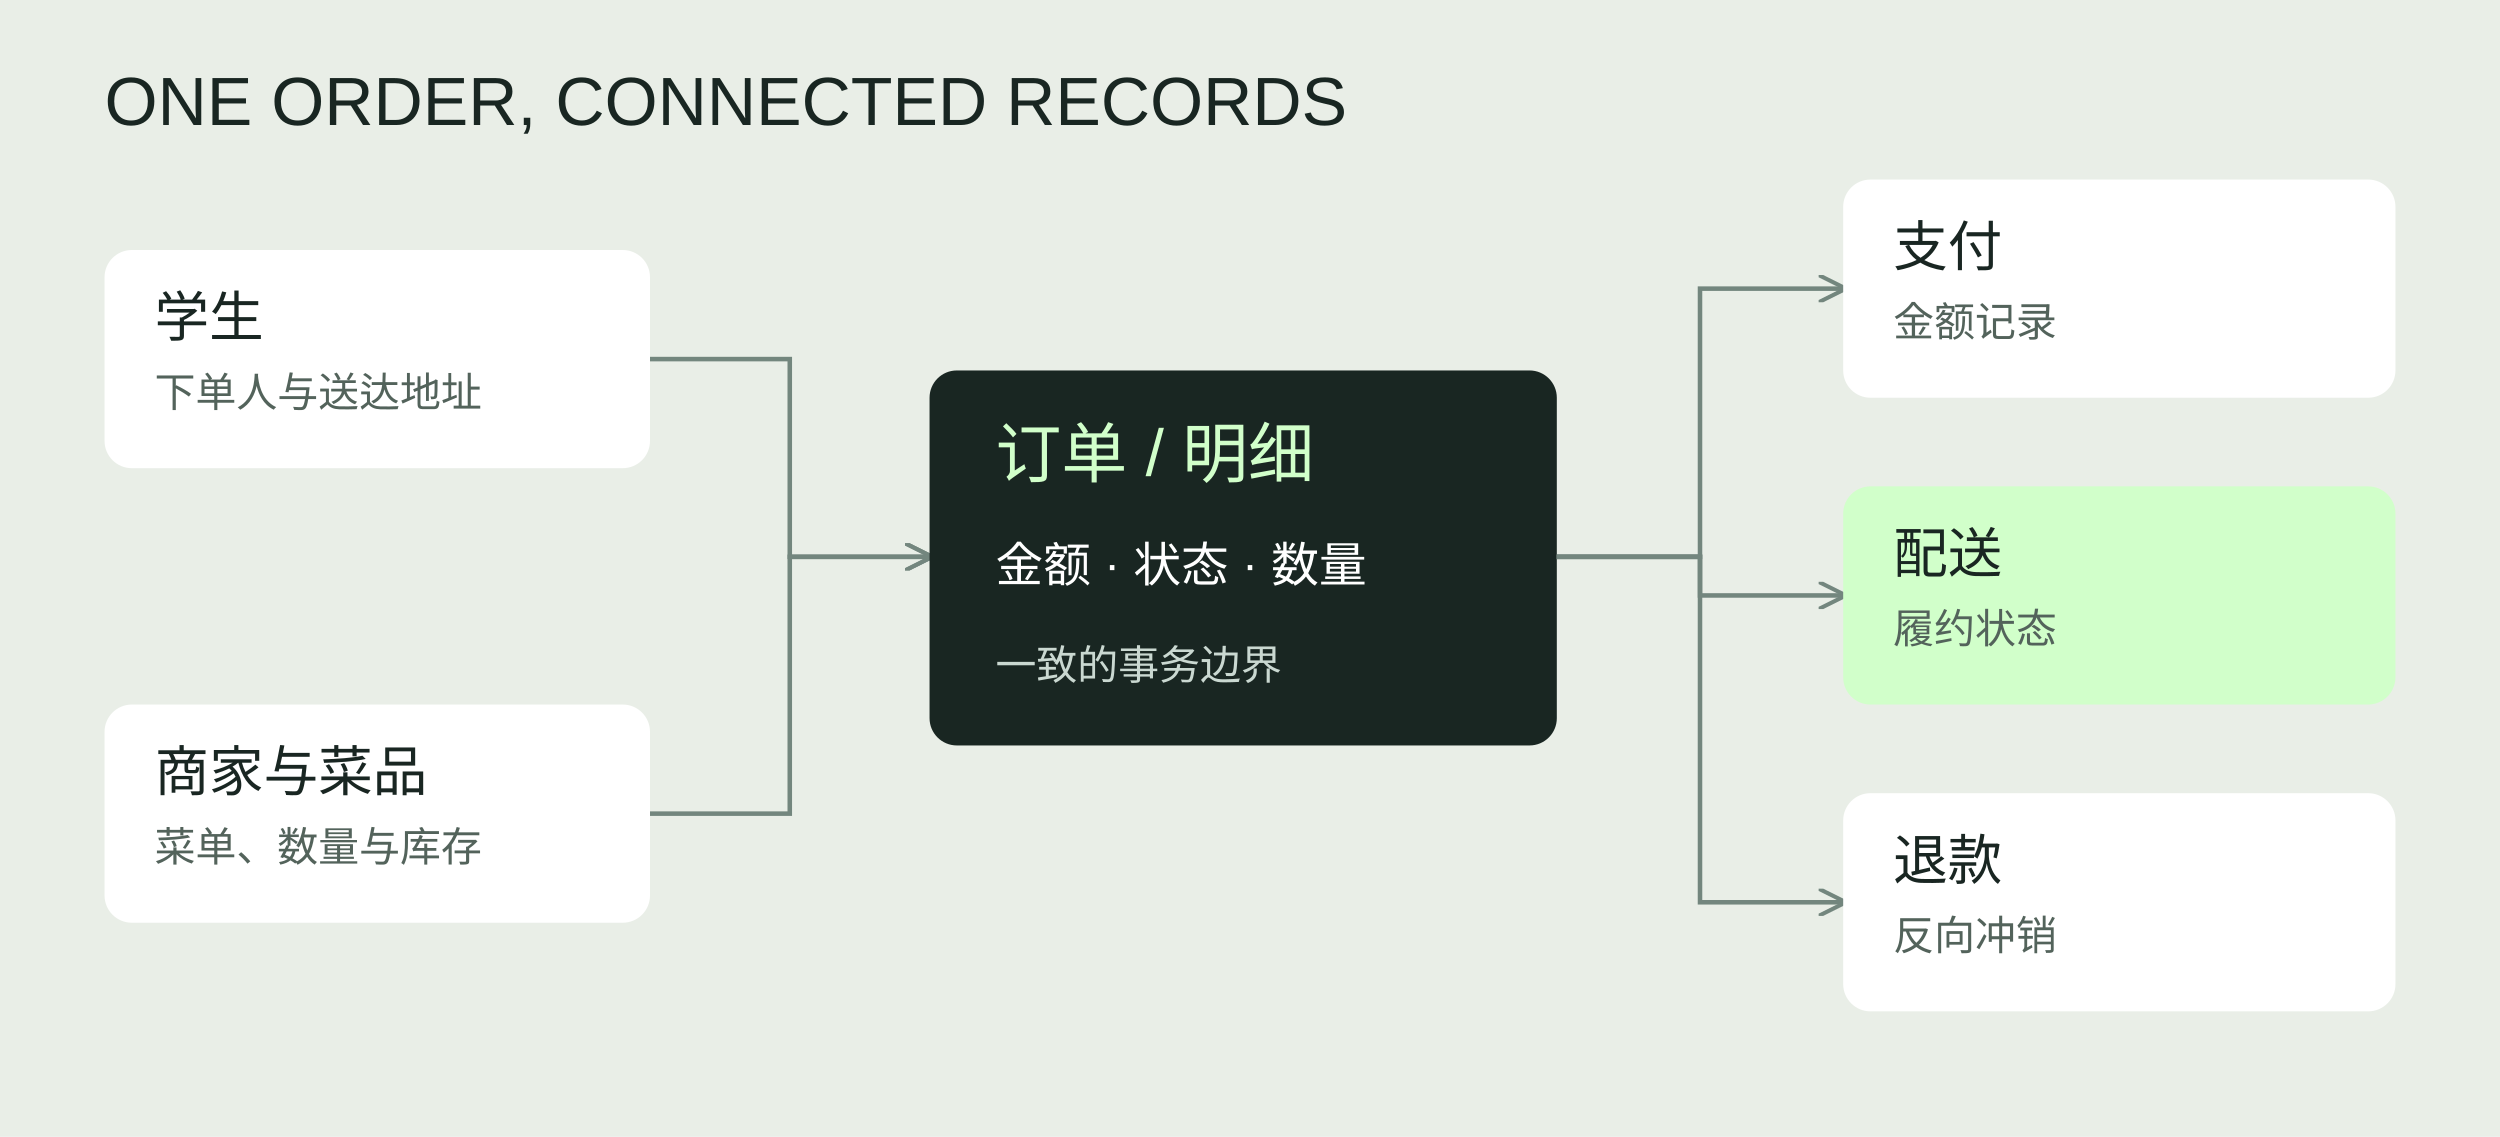
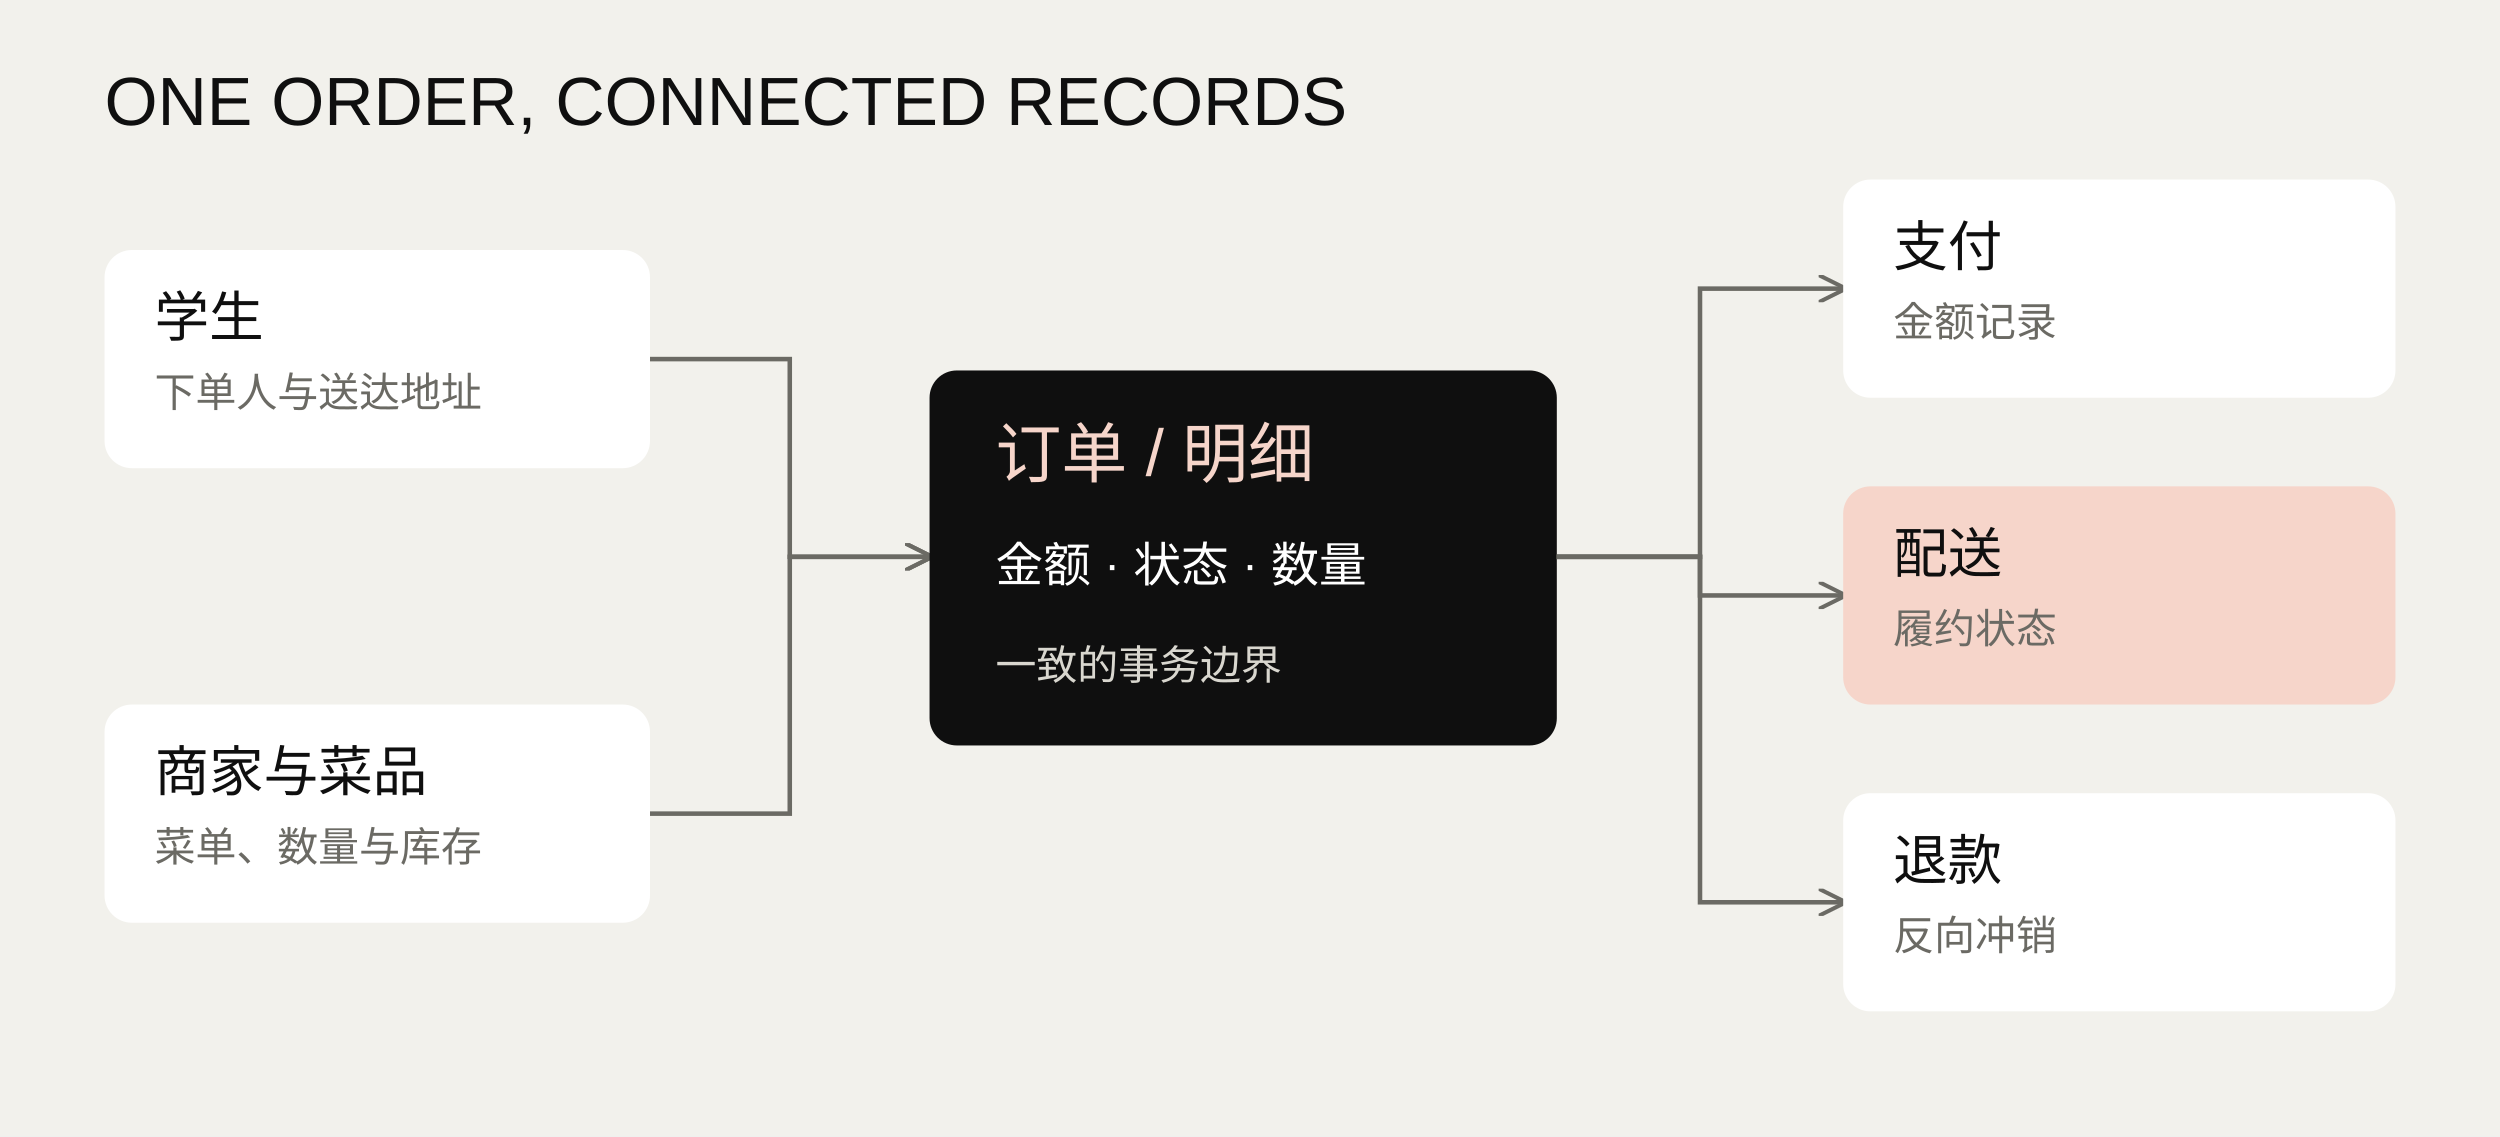
<svg xmlns="http://www.w3.org/2000/svg" viewBox="0 0 1100 500" role="img" aria-labelledby="title desc">
  <defs>
    <marker id="arrow" viewBox="0 0 10 10" refX="9" refY="5" markerWidth="6" markerHeight="6" orient="auto">
-       <path d="M0 0 10 5 0 10" fill="none" stroke="#73867e" stroke-width="1.5" />
+       <path d="M0 0 10 5 0 10" fill="none" stroke="#6b6a64" stroke-width="1.5" />
    </marker>
  </defs>
-   <rect width="1100" height="500" fill="#e9eee7" />
+   <rect width="1100" height="500" fill="#f2f1ec" />
  <g font-family="Arial, Microsoft YaHei, sans-serif">
-     <text x="46" y="55" font-size="30" fill="#192622">ONE ORDER, CONNECTED RECORDS</text>
+     <text x="46" y="55" font-size="30" fill="#0f0f0f">ONE ORDER, CONNECTED RECORDS</text>
    <rect x="46" y="110" width="240" height="96" rx="12" fill="#fff" />
-     <text x="68" y="148" font-size="24" fill="#192622">学生</text>
-     <text x="68" y="179" font-size="18" fill="#53635b">下单人与送达地址</text>
+     <text x="68" y="148" font-size="24" fill="#0f0f0f">学生</text>
+     <text x="68" y="179" font-size="18" fill="#6b6a64">下单人与送达地址</text>
    <rect x="46" y="310" width="240" height="96" rx="12" fill="#fff" />
-     <text x="68" y="348" font-size="24" fill="#192622">商家与菜品</text>
-     <text x="68" y="379" font-size="18" fill="#53635b">菜单、数量与库存</text>
-     <path d="M286 158 H347.5 V245 H409" fill="none" stroke="#73867e" stroke-width="2" marker-end="url(#arrow)" />
-     <path d="M286 358 H347.5 V245 H409" fill="none" stroke="#73867e" stroke-width="2" marker-end="url(#arrow)" />
-     <rect x="409" y="163" width="276" height="165" rx="12" fill="#192622" />
-     <text x="438" y="210" font-size="29" fill="#d1ffca">订单 / 明细</text>
+     <text x="68" y="348" font-size="24" fill="#0f0f0f">商家与菜品</text>
+     <text x="68" y="379" font-size="18" fill="#6b6a64">菜单、数量与库存</text>
+     <path d="M286 158 H347.5 V245 H409" fill="none" stroke="#6b6a64" stroke-width="2" marker-end="url(#arrow)" />
+     <path d="M286 358 H347.5 V245 H409" fill="none" stroke="#6b6a64" stroke-width="2" marker-end="url(#arrow)" />
+     <rect x="409" y="163" width="276" height="165" rx="12" fill="#0f0f0f" />
+     <text x="438" y="210" font-size="29" fill="#f6d5ca">订单 / 明细</text>
    <text x="438" y="256" font-size="21" fill="#fff">金额 · 状态 · 数量</text>
-     <text x="438" y="299" font-size="18" fill="#cad8d1">一致的事务边界</text>
-     <path d="M685 245 H748 V127 H811" fill="none" stroke="#73867e" stroke-width="2" marker-end="url(#arrow)" />
-     <path d="M685 245 H748 V262 H811" fill="none" stroke="#73867e" stroke-width="2" marker-end="url(#arrow)" />
-     <path d="M685 245 H748 V397 H811" fill="none" stroke="#73867e" stroke-width="2" marker-end="url(#arrow)" />
+     <text x="438" y="299" font-size="18" fill="#d9d7cf">一致的事务边界</text>
+     <path d="M685 245 H748 V127 H811" fill="none" stroke="#6b6a64" stroke-width="2" marker-end="url(#arrow)" />
+     <path d="M685 245 H748 V262 H811" fill="none" stroke="#6b6a64" stroke-width="2" marker-end="url(#arrow)" />
+     <path d="M685 245 H748 V397 H811" fill="none" stroke="#6b6a64" stroke-width="2" marker-end="url(#arrow)" />
    <rect x="811" y="79" width="243" height="96" rx="12" fill="#fff" />
-     <text x="833" y="117" font-size="24" fill="#192622">支付</text>
-     <text x="833" y="148" font-size="18" fill="#53635b">金额记录</text>
-     <rect x="811" y="214" width="243" height="96" rx="12" fill="#d1ffca" />
-     <text x="833" y="252" font-size="24" fill="#192622">配送</text>
-     <text x="833" y="283" font-size="18" fill="#53635b">履约状态</text>
+     <text x="833" y="117" font-size="24" fill="#0f0f0f">支付</text>
+     <text x="833" y="148" font-size="18" fill="#6b6a64">金额记录</text>
+     <rect x="811" y="214" width="243" height="96" rx="12" fill="#f6d5ca" />
+     <text x="833" y="252" font-size="24" fill="#0f0f0f">配送</text>
+     <text x="833" y="283" font-size="18" fill="#6b6a64">履约状态</text>
    <rect x="811" y="349" width="243" height="96" rx="12" fill="#fff" />
-     <text x="833" y="387" font-size="24" fill="#192622">退款</text>
-     <text x="833" y="418" font-size="18" fill="#53635b">反向冲销</text>
+     <text x="833" y="387" font-size="24" fill="#0f0f0f">退款</text>
+     <text x="833" y="418" font-size="18" fill="#6b6a64">反向冲销</text>
  </g>
</svg>
